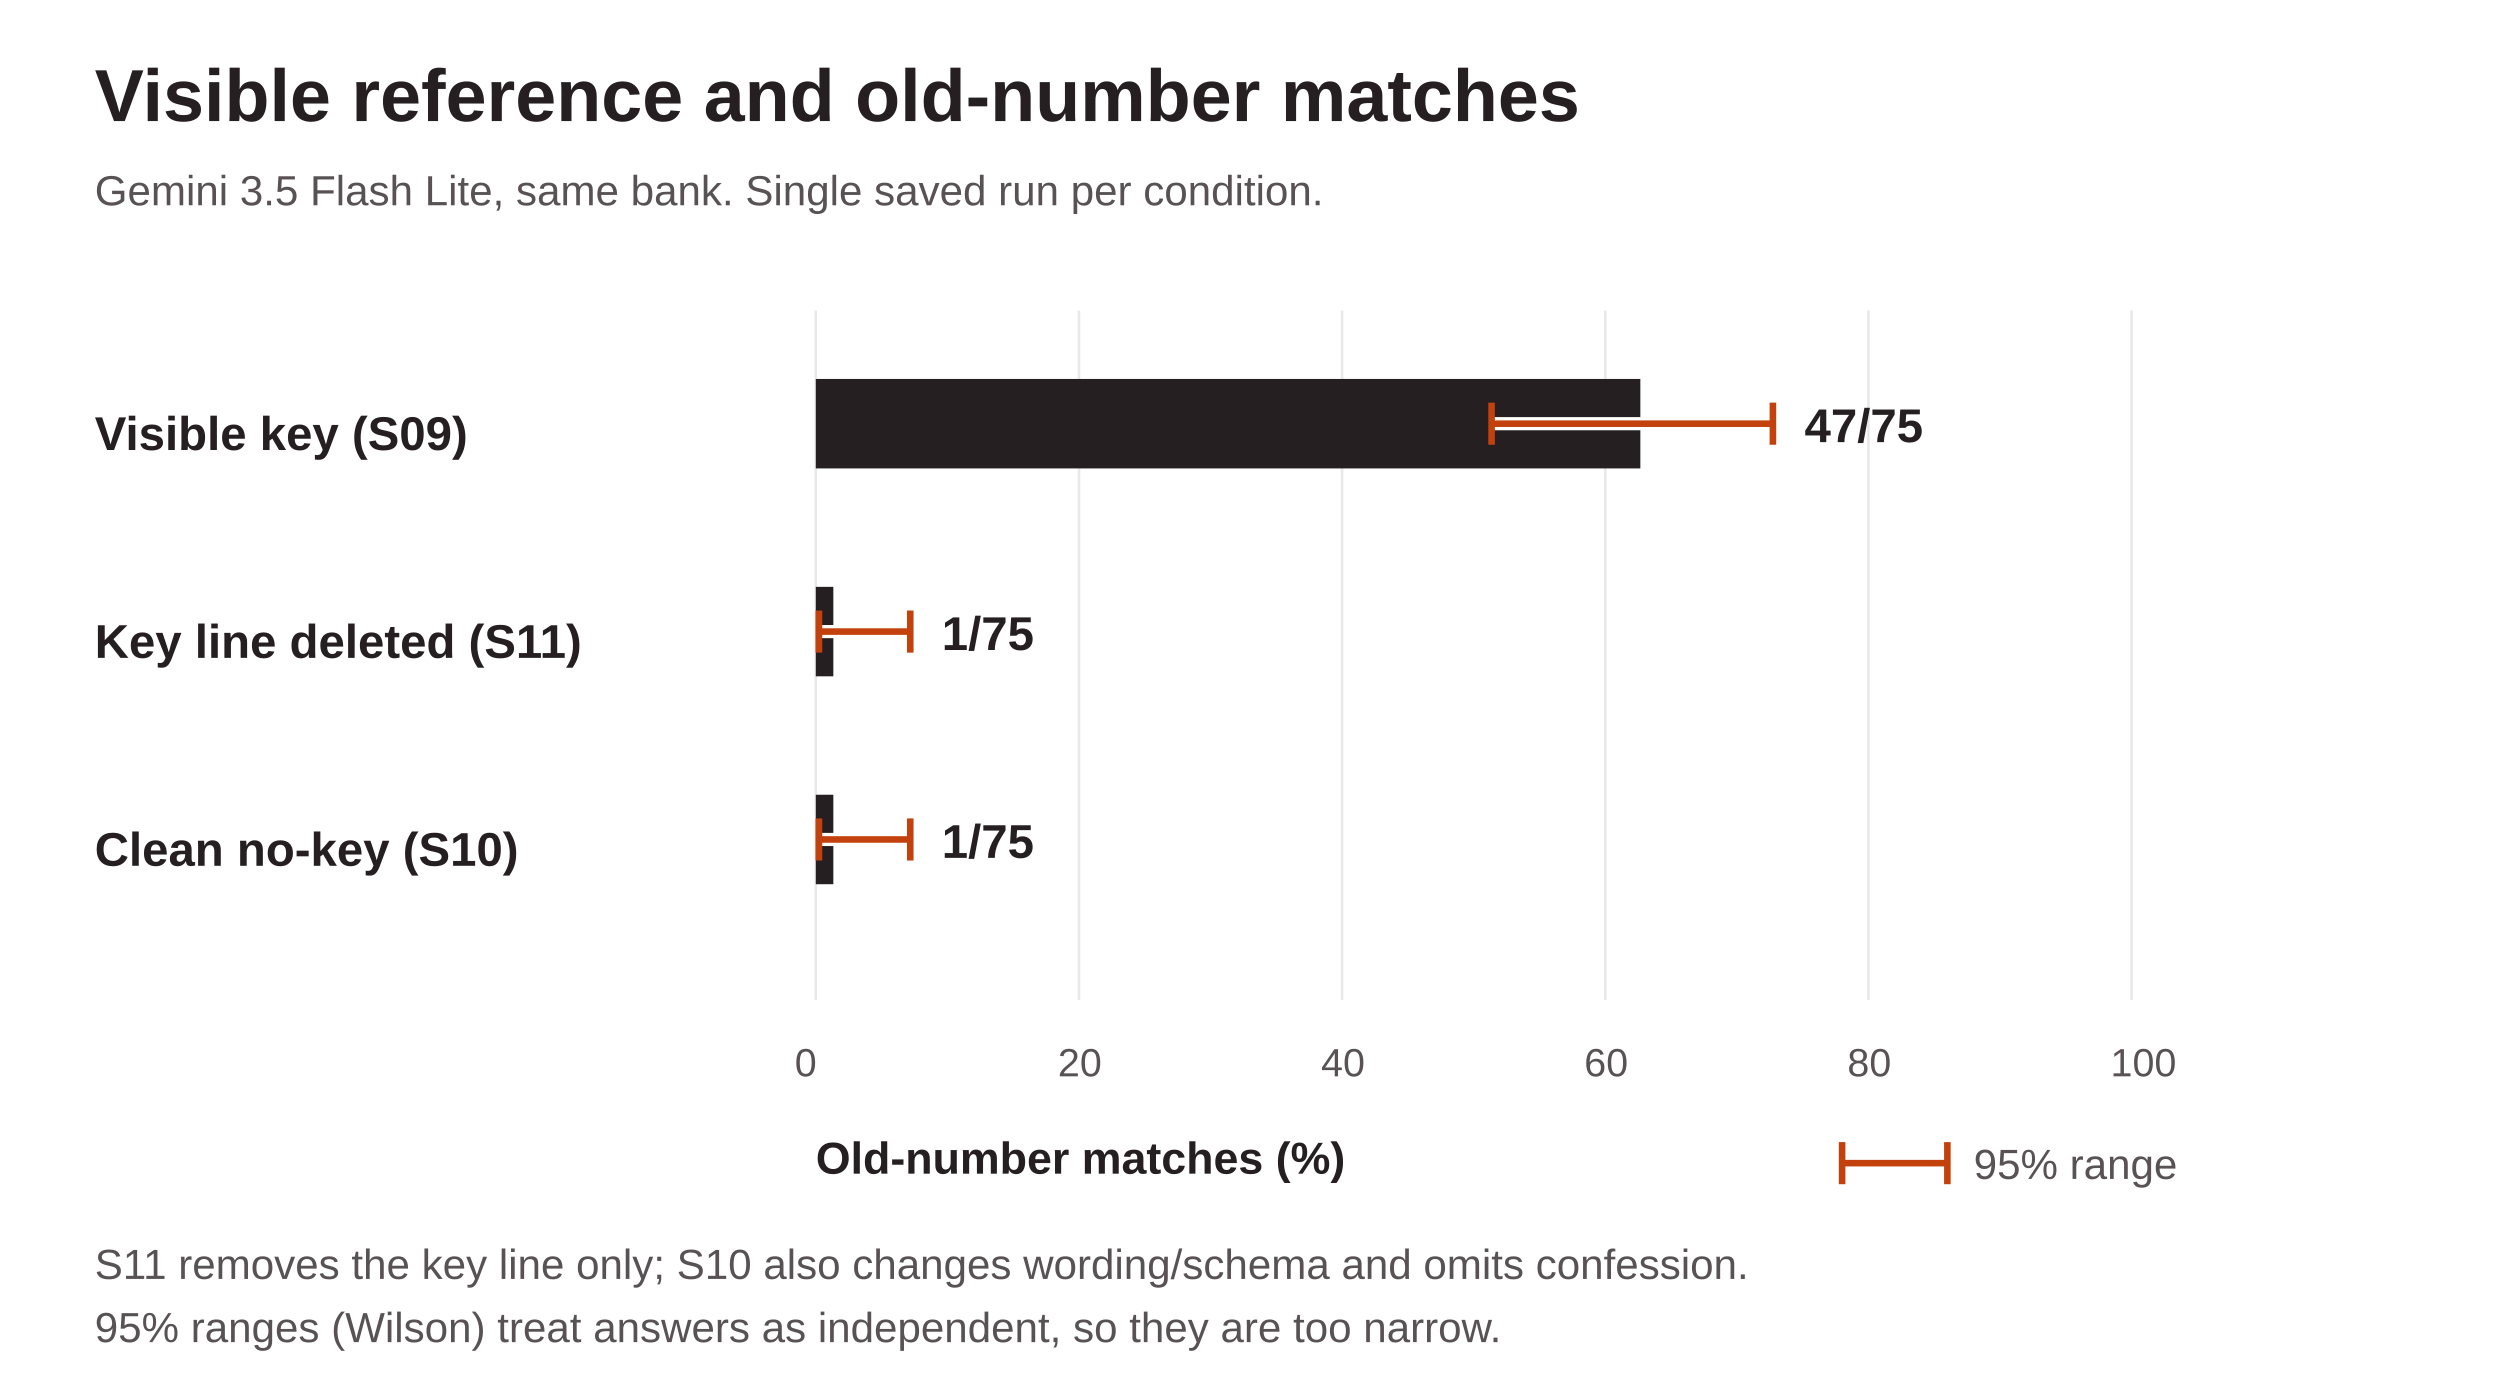
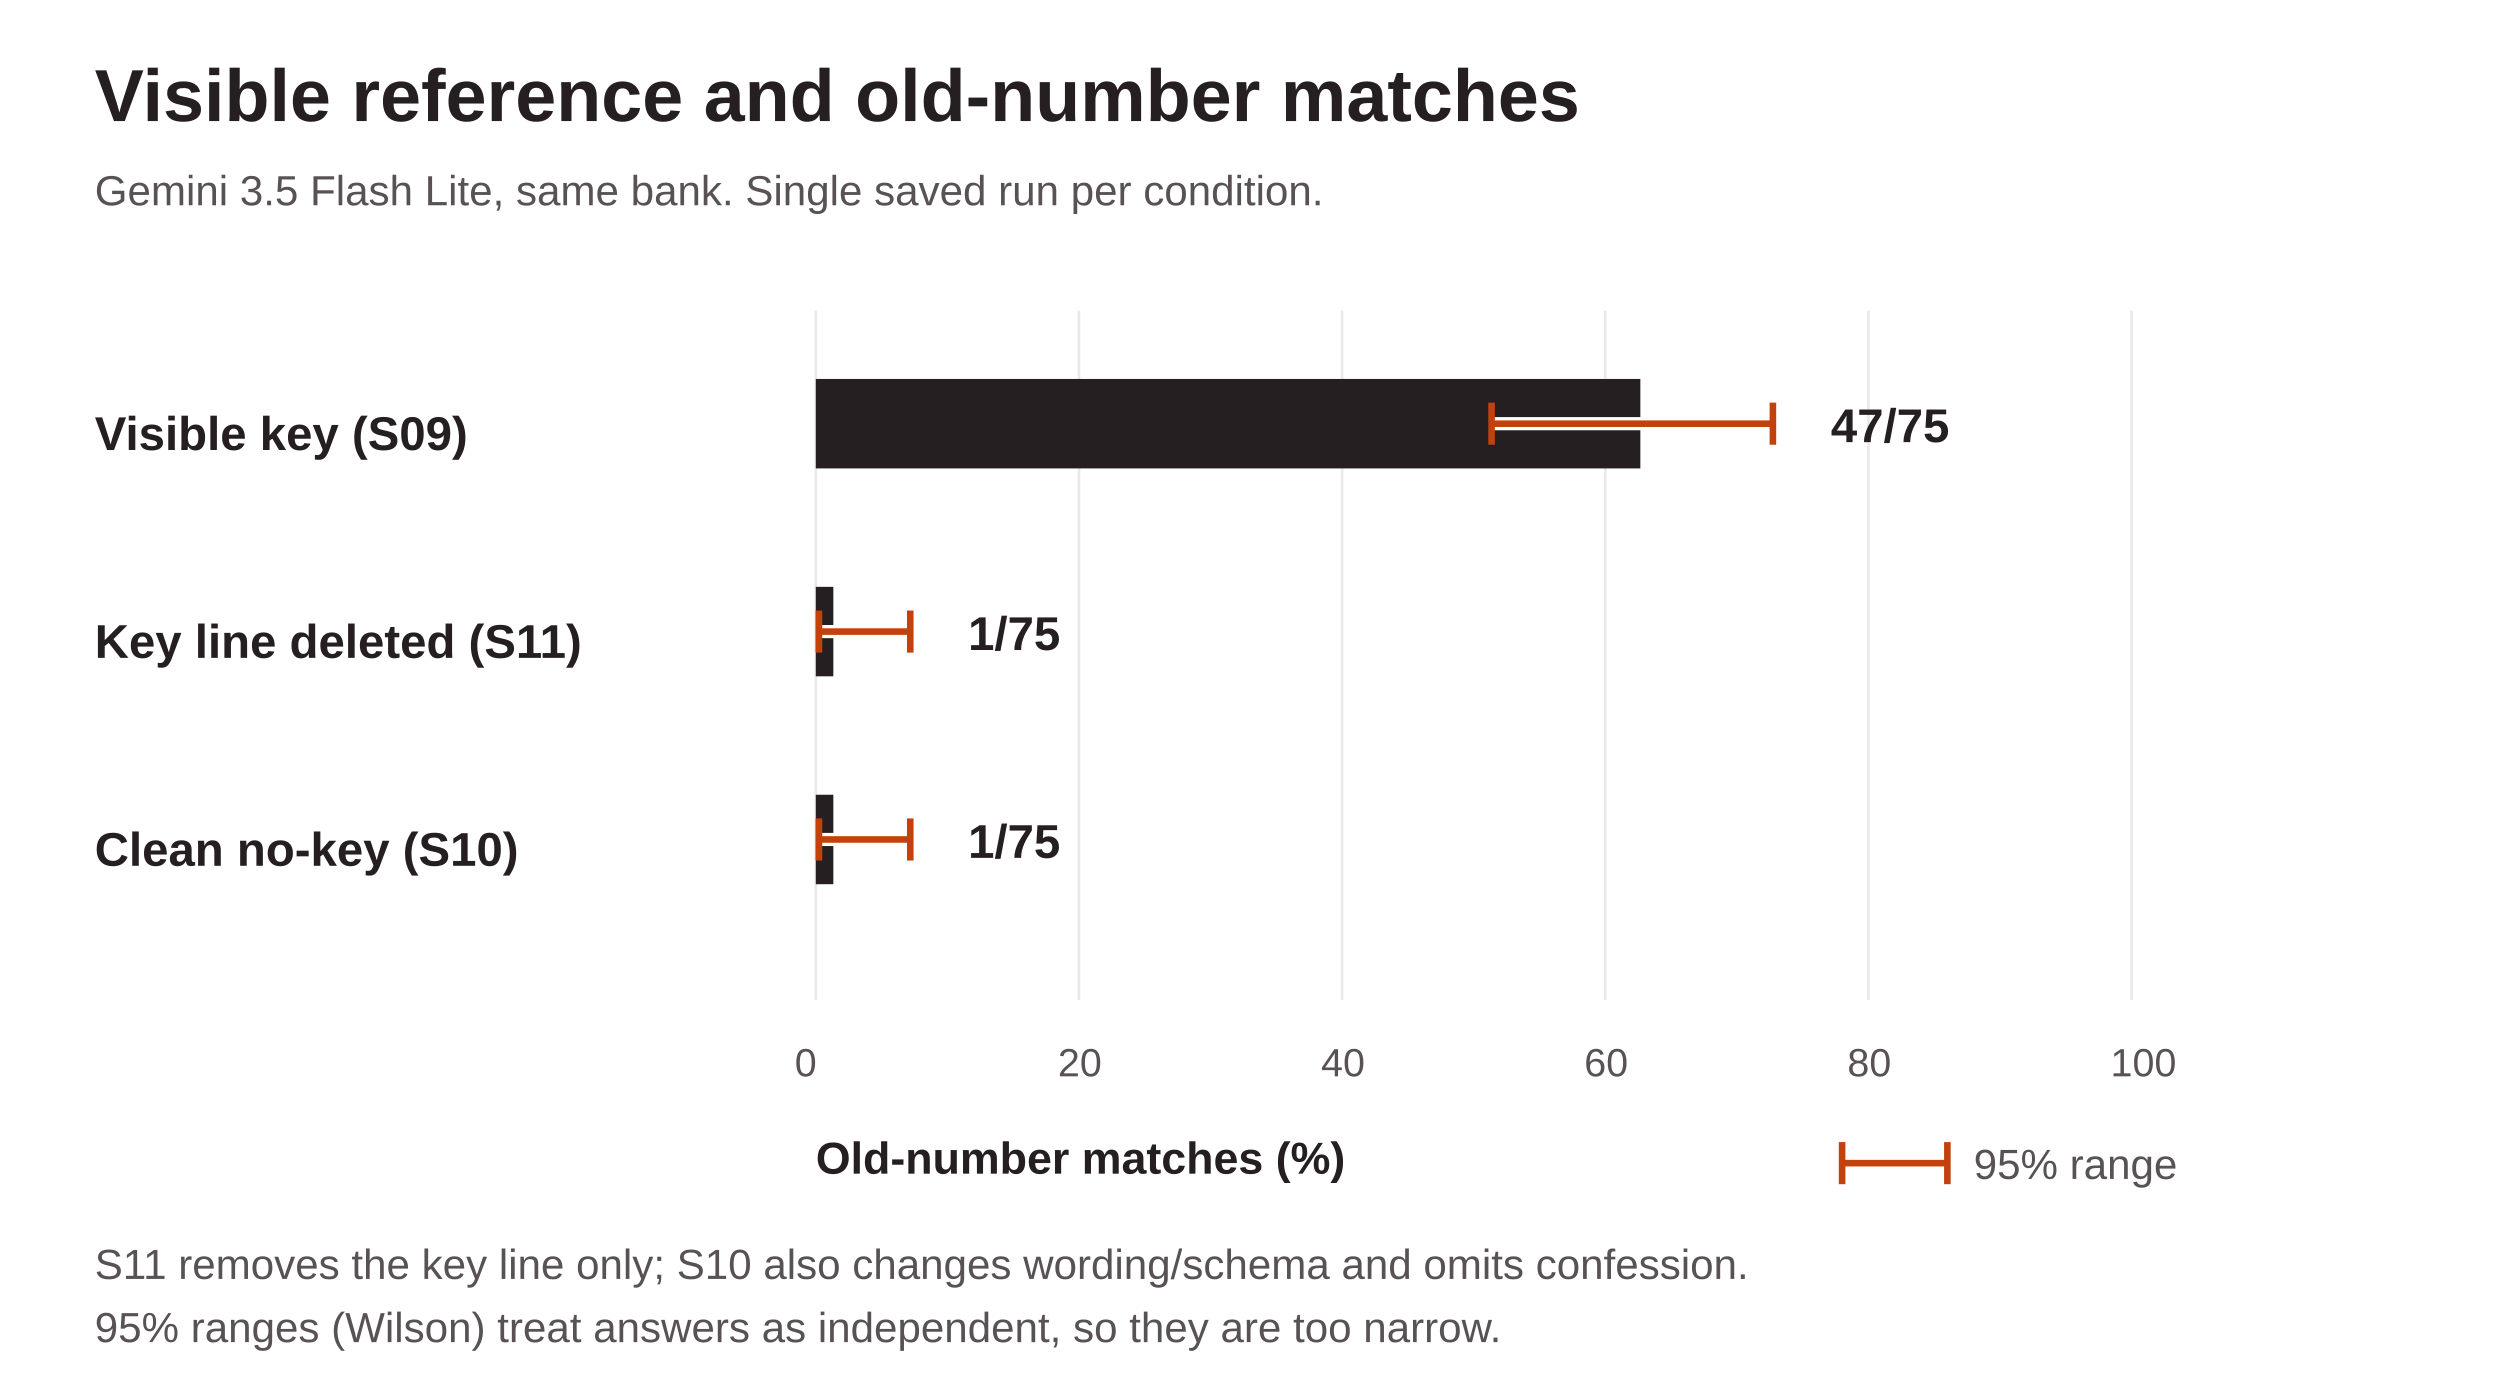
<svg xmlns="http://www.w3.org/2000/svg" width="950" height="532" viewBox="0 0 950 532" role="img">
  <rect width="950" height="532" fill="#ffffff" />
  <text x="36" y="46" font-family="Arial, sans-serif" font-size="28" font-weight="600" fill="#251f21">Visible reference and old-number matches</text>
  <text x="36" y="78" font-family="Arial, sans-serif" font-size="16" font-weight="400" fill="#585254">Gemini 3.5 Flash Lite, same bank. Single saved run per condition.</text>
  <line x1="310" y1="118" x2="310" y2="380" stroke="#eae9ea" />
  <text x="302" y="409" font-family="Arial, sans-serif" font-size="15" font-weight="400" fill="#585254">0</text>
  <line x1="410" y1="118" x2="410" y2="380" stroke="#eae9ea" />
  <text x="402" y="409" font-family="Arial, sans-serif" font-size="15" font-weight="400" fill="#585254">20</text>
  <line x1="510" y1="118" x2="510" y2="380" stroke="#eae9ea" />
  <text x="502" y="409" font-family="Arial, sans-serif" font-size="15" font-weight="400" fill="#585254">40</text>
  <line x1="610" y1="118" x2="610" y2="380" stroke="#eae9ea" />
  <text x="602" y="409" font-family="Arial, sans-serif" font-size="15" font-weight="400" fill="#585254">60</text>
  <line x1="710" y1="118" x2="710" y2="380" stroke="#eae9ea" />
  <text x="702" y="409" font-family="Arial, sans-serif" font-size="15" font-weight="400" fill="#585254">80</text>
  <line x1="810" y1="118" x2="810" y2="380" stroke="#eae9ea" />
  <text x="802" y="409" font-family="Arial, sans-serif" font-size="15" font-weight="400" fill="#585254">100</text>
  <text x="36" y="171" font-family="Arial, sans-serif" font-size="18" font-weight="600" fill="#251f21">Visible key (S09)</text>
  <rect x="310" y="144" width="313.333" height="34" fill="#251f21" />
  <g stroke="#ffffff" stroke-width="5">
    <line x1="566.8" y1="161" x2="673.7" y2="161" />
  </g>
  <g stroke="#c2410c" stroke-width="2.5">
    <line x1="566.8" y1="161" x2="673.7" y2="161" />
    <line x1="566.8" y1="153" x2="566.8" y2="169" />
    <line x1="673.7" y1="153" x2="673.7" y2="169" />
  </g>
-   <text x="685.72" y="168" font-family="Arial, sans-serif" font-size="18" font-weight="600" fill="#251f21">47/75</text>
+   <text x="695.72" y="168" font-family="Arial, sans-serif" font-size="18" font-weight="600" fill="#251f21">47/75</text>
  <text x="36" y="250" font-family="Arial, sans-serif" font-size="18" font-weight="600" fill="#251f21">Key line deleted (S11)</text>
  <rect x="310" y="223" width="6.667" height="34" fill="#251f21" />
  <g stroke="#ffffff" stroke-width="5">
    <line x1="311.2" y1="240" x2="345.9" y2="240" />
  </g>
  <g stroke="#c2410c" stroke-width="2.5">
    <line x1="311.2" y1="240" x2="345.9" y2="240" />
    <line x1="311.2" y1="232" x2="311.2" y2="248" />
    <line x1="345.9" y1="232" x2="345.9" y2="248" />
  </g>
-   <text x="357.867" y="247" font-family="Arial, sans-serif" font-size="18" font-weight="600" fill="#251f21">1/75</text>
+   <text x="367.867" y="247" font-family="Arial, sans-serif" font-size="18" font-weight="600" fill="#251f21">1/75</text>
  <text x="36" y="329" font-family="Arial, sans-serif" font-size="18" font-weight="600" fill="#251f21">Clean no-key (S10)</text>
  <rect x="310" y="302" width="6.667" height="34" fill="#251f21" />
  <g stroke="#ffffff" stroke-width="5">
    <line x1="311.2" y1="319" x2="345.9" y2="319" />
  </g>
  <g stroke="#c2410c" stroke-width="2.5">
    <line x1="311.2" y1="319" x2="345.9" y2="319" />
    <line x1="311.2" y1="311" x2="311.2" y2="327" />
    <line x1="345.9" y1="311" x2="345.9" y2="327" />
  </g>
-   <text x="357.867" y="326" font-family="Arial, sans-serif" font-size="18" font-weight="600" fill="#251f21">1/75</text>
+   <text x="367.867" y="326" font-family="Arial, sans-serif" font-size="18" font-weight="600" fill="#251f21">1/75</text>
  <text x="310" y="446" font-family="Arial, sans-serif" font-size="17" font-weight="600" fill="#251f21">Old-number matches (%)</text>
  <text x="36" y="486" font-family="Arial, sans-serif" font-size="16" font-weight="400" fill="#585254">S11 removes the key line only; S10 also changes wording/schema and omits confession.</text>
  <line x1="700" y1="442" x2="740" y2="442" stroke="#c2410c" stroke-width="2.5" />
  <line x1="700" y1="434" x2="700" y2="450" stroke="#c2410c" stroke-width="2.5" />
  <line x1="740" y1="434" x2="740" y2="450" stroke="#c2410c" stroke-width="2.5" />
  <text x="750" y="448" font-family="Arial, sans-serif" font-size="16" font-weight="400" fill="#585254">95% range</text>
  <text x="36" y="510" font-family="Arial, sans-serif" font-size="16" font-weight="400" fill="#585254">95% ranges (Wilson) treat answers as independent, so they are too narrow.</text>
</svg>
